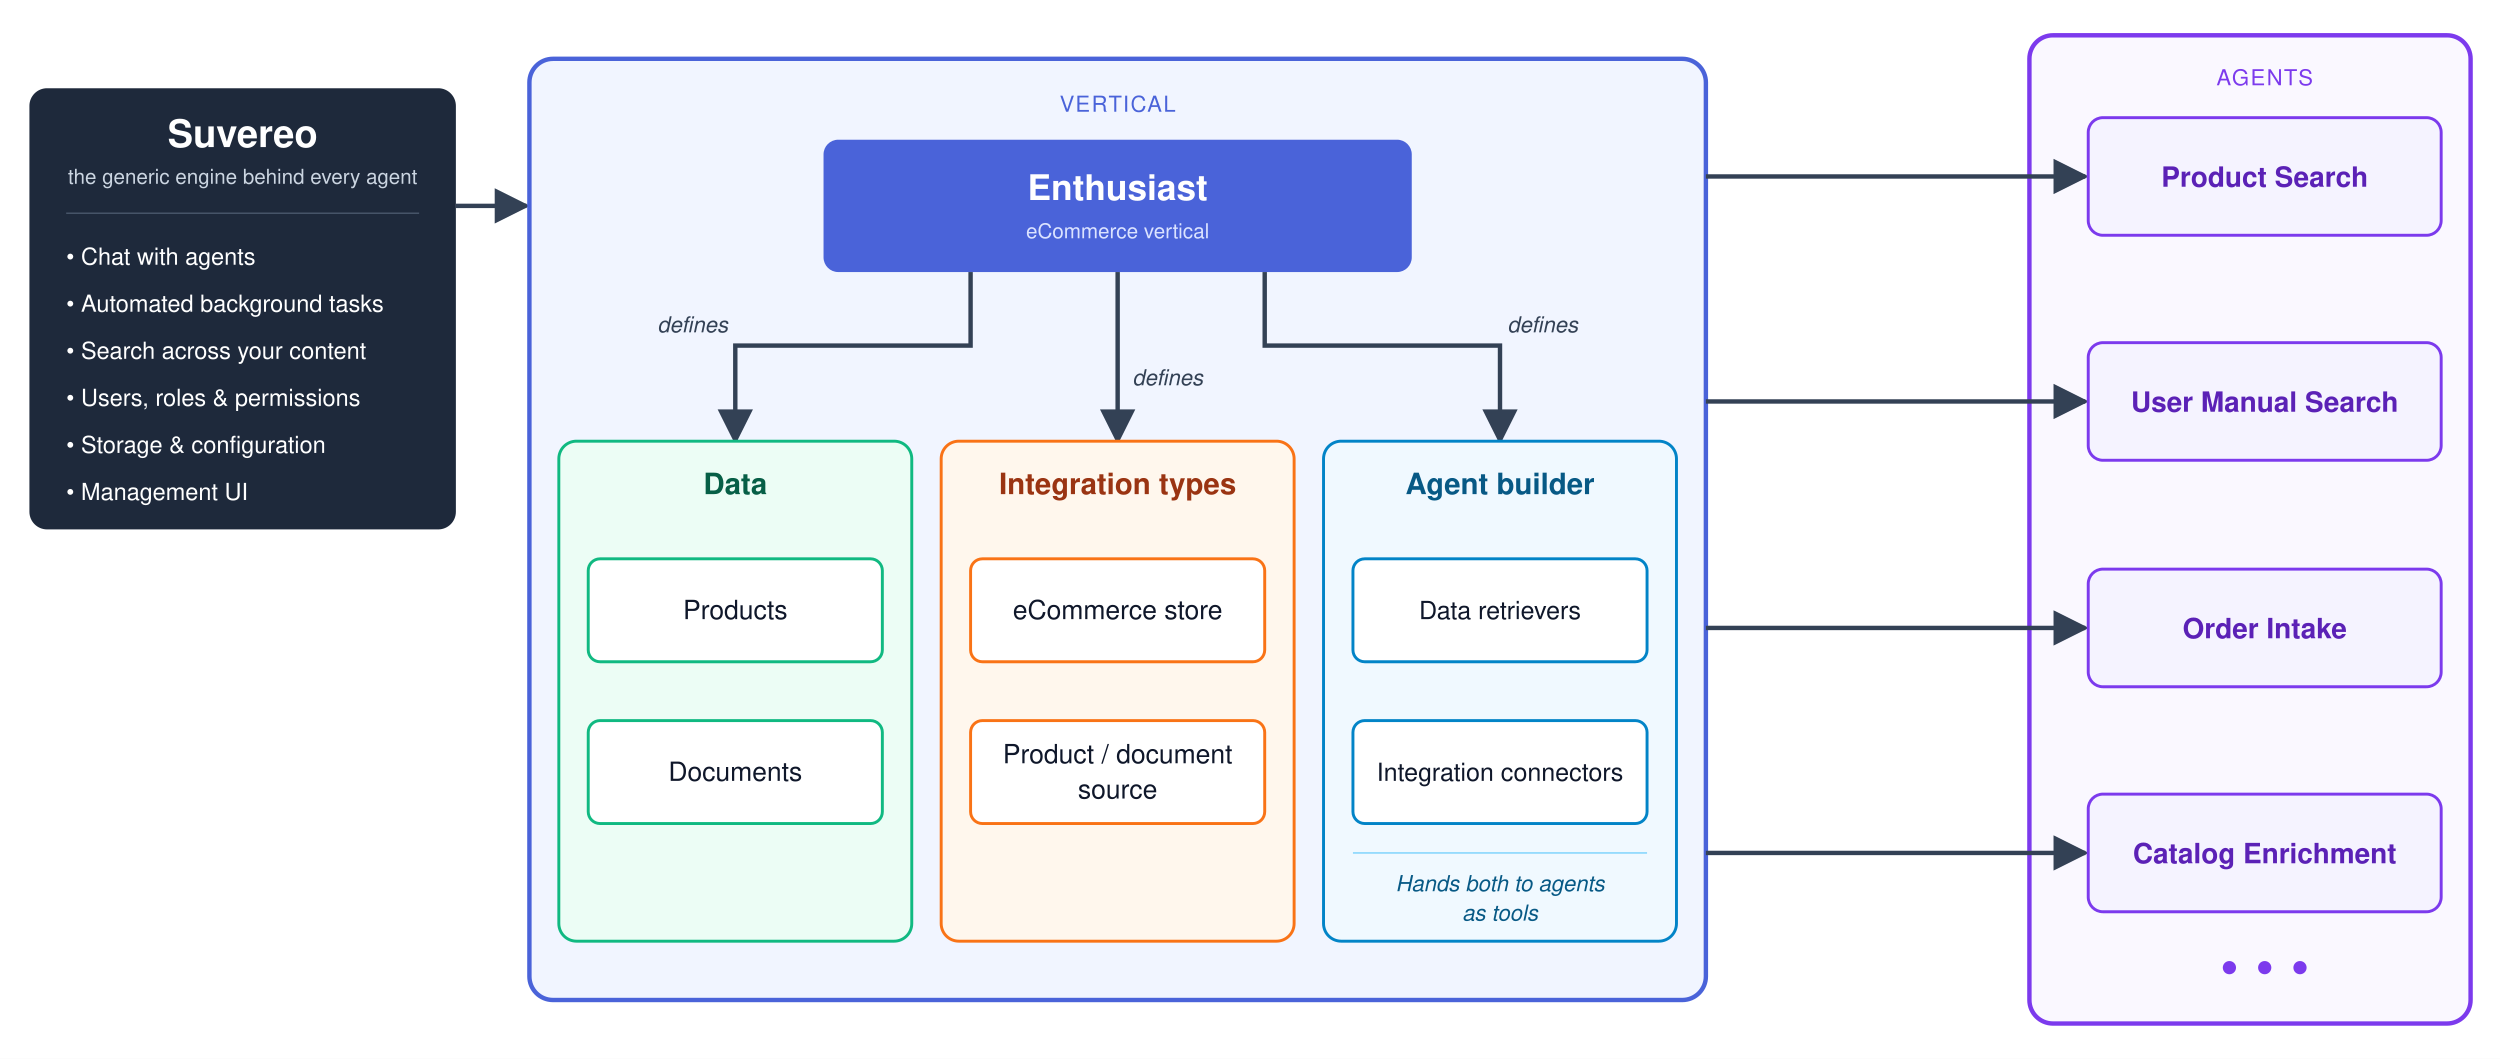
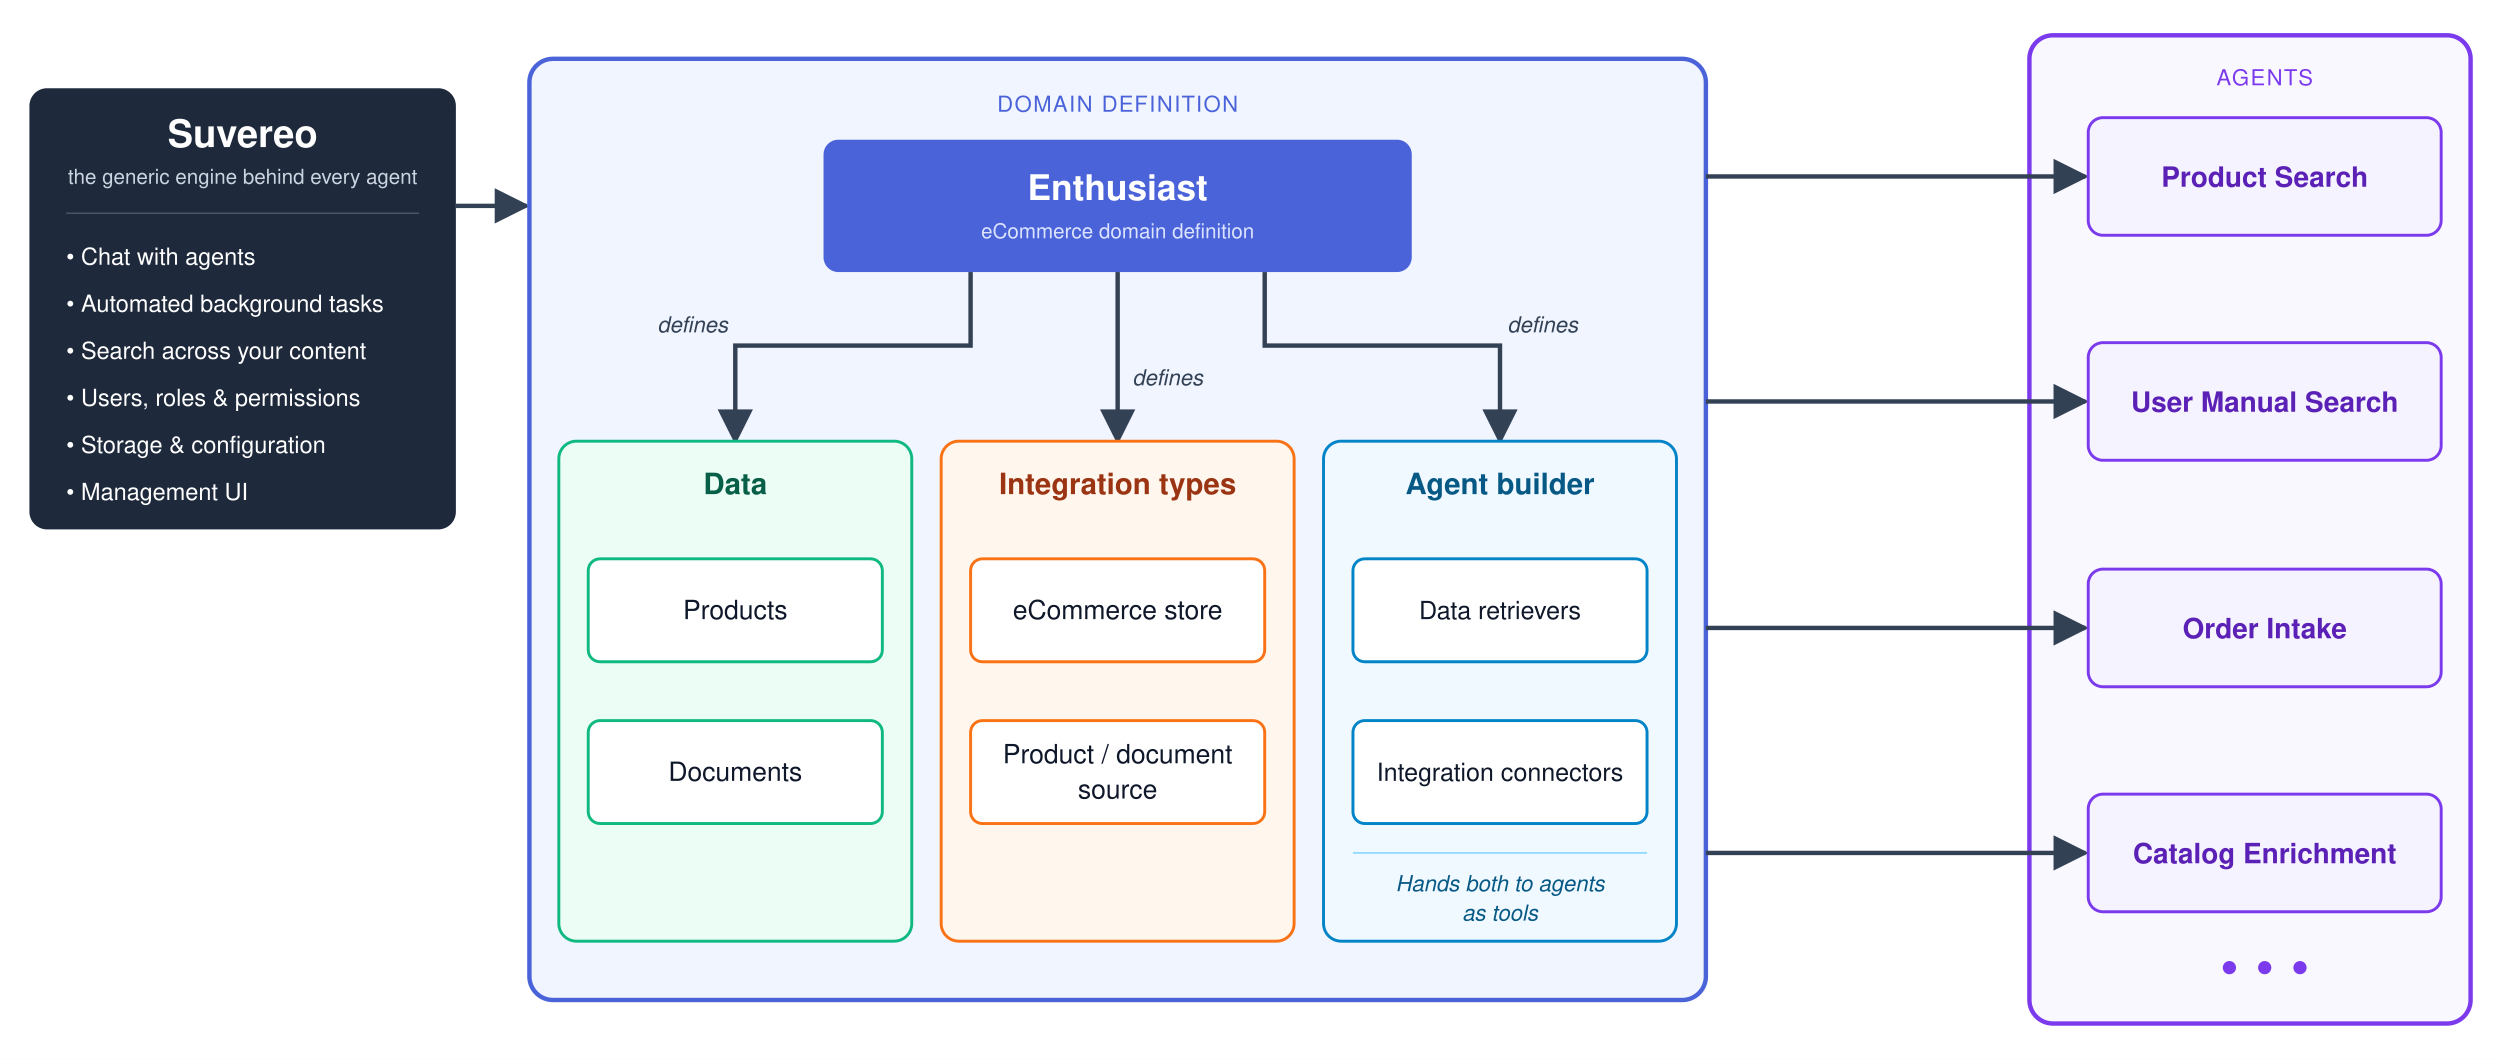
<svg xmlns="http://www.w3.org/2000/svg" width="1700" height="720" viewBox="0 0 1700 720" font-family="Helvetica, Arial, sans-serif">
  <defs>
    <marker id="arrow" viewBox="0 0 10 10" refX="9" refY="5" markerWidth="8" markerHeight="8" orient="auto-start-reverse">
      <path d="M0,0 L10,5 L0,10 z" fill="#334155" />
    </marker>
  </defs>
  <rect width="1700" height="720" fill="#ffffff" />
  <rect x="1380" y="24" width="300" height="672" rx="16" fill="#faf8ff" stroke="#7c3aed" stroke-width="3" />
  <text x="1540" y="58" text-anchor="middle" font-size="15" fill="#7c3aed" letter-spacing="1">AGENTS</text>
  <rect x="20" y="60" width="290" height="300" rx="12" fill="#1e293b" />
  <text x="165" y="100" text-anchor="middle" font-size="26" font-weight="700" fill="#fff">Suvereo</text>
  <text x="165" y="125" text-anchor="middle" font-size="14" fill="#cbd5e1">the generic engine behind every agent</text>
  <line x1="45" y1="145" x2="285" y2="145" stroke="#475569" stroke-width="1" />
  <g font-size="16" fill="#fff">
    <text x="45" y="180">• Chat with agents</text>
    <text x="45" y="212">• Automated background tasks</text>
    <text x="45" y="244">• Search across your content</text>
    <text x="45" y="276">• Users, roles &amp; permissions</text>
    <text x="45" y="308">• Storage &amp; configuration</text>
    <text x="45" y="340">• Management UI</text>
  </g>
  <line x1="310" y1="140" x2="358" y2="140" stroke="#334155" stroke-width="3" marker-end="url(#arrow)" />
  <rect x="360" y="40" width="800" height="640" rx="16" fill="#f1f5ff" stroke="#4a63d9" stroke-width="3" />
-   <text x="760" y="76" text-anchor="middle" font-size="15" fill="#4a63d9" letter-spacing="1">VERTICAL</text>
+   <text x="760" y="76" text-anchor="middle" font-size="15" fill="#4a63d9" letter-spacing="1">DOMAIN DEFINITION</text>
  <rect x="560" y="95" width="400" height="90" rx="10" fill="#4a63d9" />
  <text x="760" y="136" text-anchor="middle" font-size="24" font-weight="700" fill="#fff">Enthusiast</text>
-   <text x="760" y="162" text-anchor="middle" font-size="14" fill="#dbe3ff">eCommerce vertical</text>
+   <text x="760" y="162" text-anchor="middle" font-size="14" fill="#dbe3ff">eCommerce domain definition</text>
  <path d="M660,185 L660,235 L500,235 L500,300" fill="none" stroke="#334155" stroke-width="3" marker-end="url(#arrow)" />
  <path d="M760,185 L760,300" fill="none" stroke="#334155" stroke-width="3" marker-end="url(#arrow)" />
  <path d="M860,185 L860,235 L1020,235 L1020,300" fill="none" stroke="#334155" stroke-width="3" marker-end="url(#arrow)" />
  <g font-size="15" font-style="italic" fill="#334155">
    <text x="495" y="226" text-anchor="end">defines</text>
    <text x="770" y="262">defines</text>
    <text x="1025" y="226">defines</text>
  </g>
  <rect x="380" y="300" width="240" height="340" rx="12" fill="#ecfdf5" stroke="#10b981" stroke-width="2" />
  <text x="500" y="336" text-anchor="middle" font-size="20" font-weight="700" fill="#065f46">Data</text>
  <rect x="400" y="380" width="200" height="70" rx="8" fill="#fff" stroke="#10b981" stroke-width="2" />
  <text x="500" y="421" text-anchor="middle" font-size="18" fill="#0f172a">Products</text>
  <rect x="400" y="490" width="200" height="70" rx="8" fill="#fff" stroke="#10b981" stroke-width="2" />
  <text x="500" y="531" text-anchor="middle" font-size="18" fill="#0f172a">Documents</text>
  <rect x="640" y="300" width="240" height="340" rx="12" fill="#fff7ed" stroke="#f97316" stroke-width="2" />
  <text x="760" y="336" text-anchor="middle" font-size="20" font-weight="700" fill="#9a3412">Integration types</text>
  <rect x="660" y="380" width="200" height="70" rx="8" fill="#fff" stroke="#f97316" stroke-width="2" />
  <text x="760" y="421" text-anchor="middle" font-size="18" fill="#0f172a">eCommerce store</text>
  <rect x="660" y="490" width="200" height="70" rx="8" fill="#fff" stroke="#f97316" stroke-width="2" />
  <text x="760" y="519" text-anchor="middle" font-size="18" fill="#0f172a">Product / document</text>
  <text x="760" y="543" text-anchor="middle" font-size="18" fill="#0f172a">source</text>
  <rect x="900" y="300" width="240" height="340" rx="12" fill="#f0f9ff" stroke="#0284c7" stroke-width="2" />
  <text x="1020" y="336" text-anchor="middle" font-size="20" font-weight="700" fill="#075985">Agent builder</text>
  <rect x="920" y="380" width="200" height="70" rx="8" fill="#fff" stroke="#0284c7" stroke-width="2" />
  <text x="1020" y="421" text-anchor="middle" font-size="17" fill="#0f172a">Data retrievers</text>
  <rect x="920" y="490" width="200" height="70" rx="8" fill="#fff" stroke="#0284c7" stroke-width="2" />
  <text x="1020" y="531" text-anchor="middle" font-size="17" fill="#0f172a">Integration connectors</text>
  <line x1="920" y1="580" x2="1120" y2="580" stroke="#7dd3fc" stroke-width="1" />
  <text x="1020" y="606" text-anchor="middle" font-size="15" font-style="italic" fill="#075985">Hands both to agents</text>
  <text x="1020" y="626" text-anchor="middle" font-size="15" font-style="italic" fill="#075985">as tools</text>
  <line x1="1160" y1="120" x2="1418" y2="120" stroke="#334155" stroke-width="3" marker-end="url(#arrow)" />
  <line x1="1160" y1="273" x2="1418" y2="273" stroke="#334155" stroke-width="3" marker-end="url(#arrow)" />
  <line x1="1160" y1="427" x2="1418" y2="427" stroke="#334155" stroke-width="3" marker-end="url(#arrow)" />
  <line x1="1160" y1="580" x2="1418" y2="580" stroke="#334155" stroke-width="3" marker-end="url(#arrow)" />
  <rect x="1420" y="80" width="240" height="80" rx="10" fill="#f5f3ff" stroke="#7c3aed" stroke-width="2" />
  <text x="1540" y="127" text-anchor="middle" font-size="19" font-weight="700" fill="#5b21b6">Product Search</text>
  <rect x="1420" y="233" width="240" height="80" rx="10" fill="#f5f3ff" stroke="#7c3aed" stroke-width="2" />
  <text x="1540" y="280" text-anchor="middle" font-size="19" font-weight="700" fill="#5b21b6">User Manual Search</text>
  <rect x="1420" y="387" width="240" height="80" rx="10" fill="#f5f3ff" stroke="#7c3aed" stroke-width="2" />
  <text x="1540" y="434" text-anchor="middle" font-size="19" font-weight="700" fill="#5b21b6">Order Intake</text>
  <rect x="1420" y="540" width="240" height="80" rx="10" fill="#f5f3ff" stroke="#7c3aed" stroke-width="2" />
  <text x="1540" y="587" text-anchor="middle" font-size="19" font-weight="700" fill="#5b21b6">Catalog Enrichment</text>
  <circle cx="1516" cy="658" r="4.5" fill="#7c3aed" />
  <circle cx="1540" cy="658" r="4.5" fill="#7c3aed" />
  <circle cx="1564" cy="658" r="4.5" fill="#7c3aed" />
</svg>
